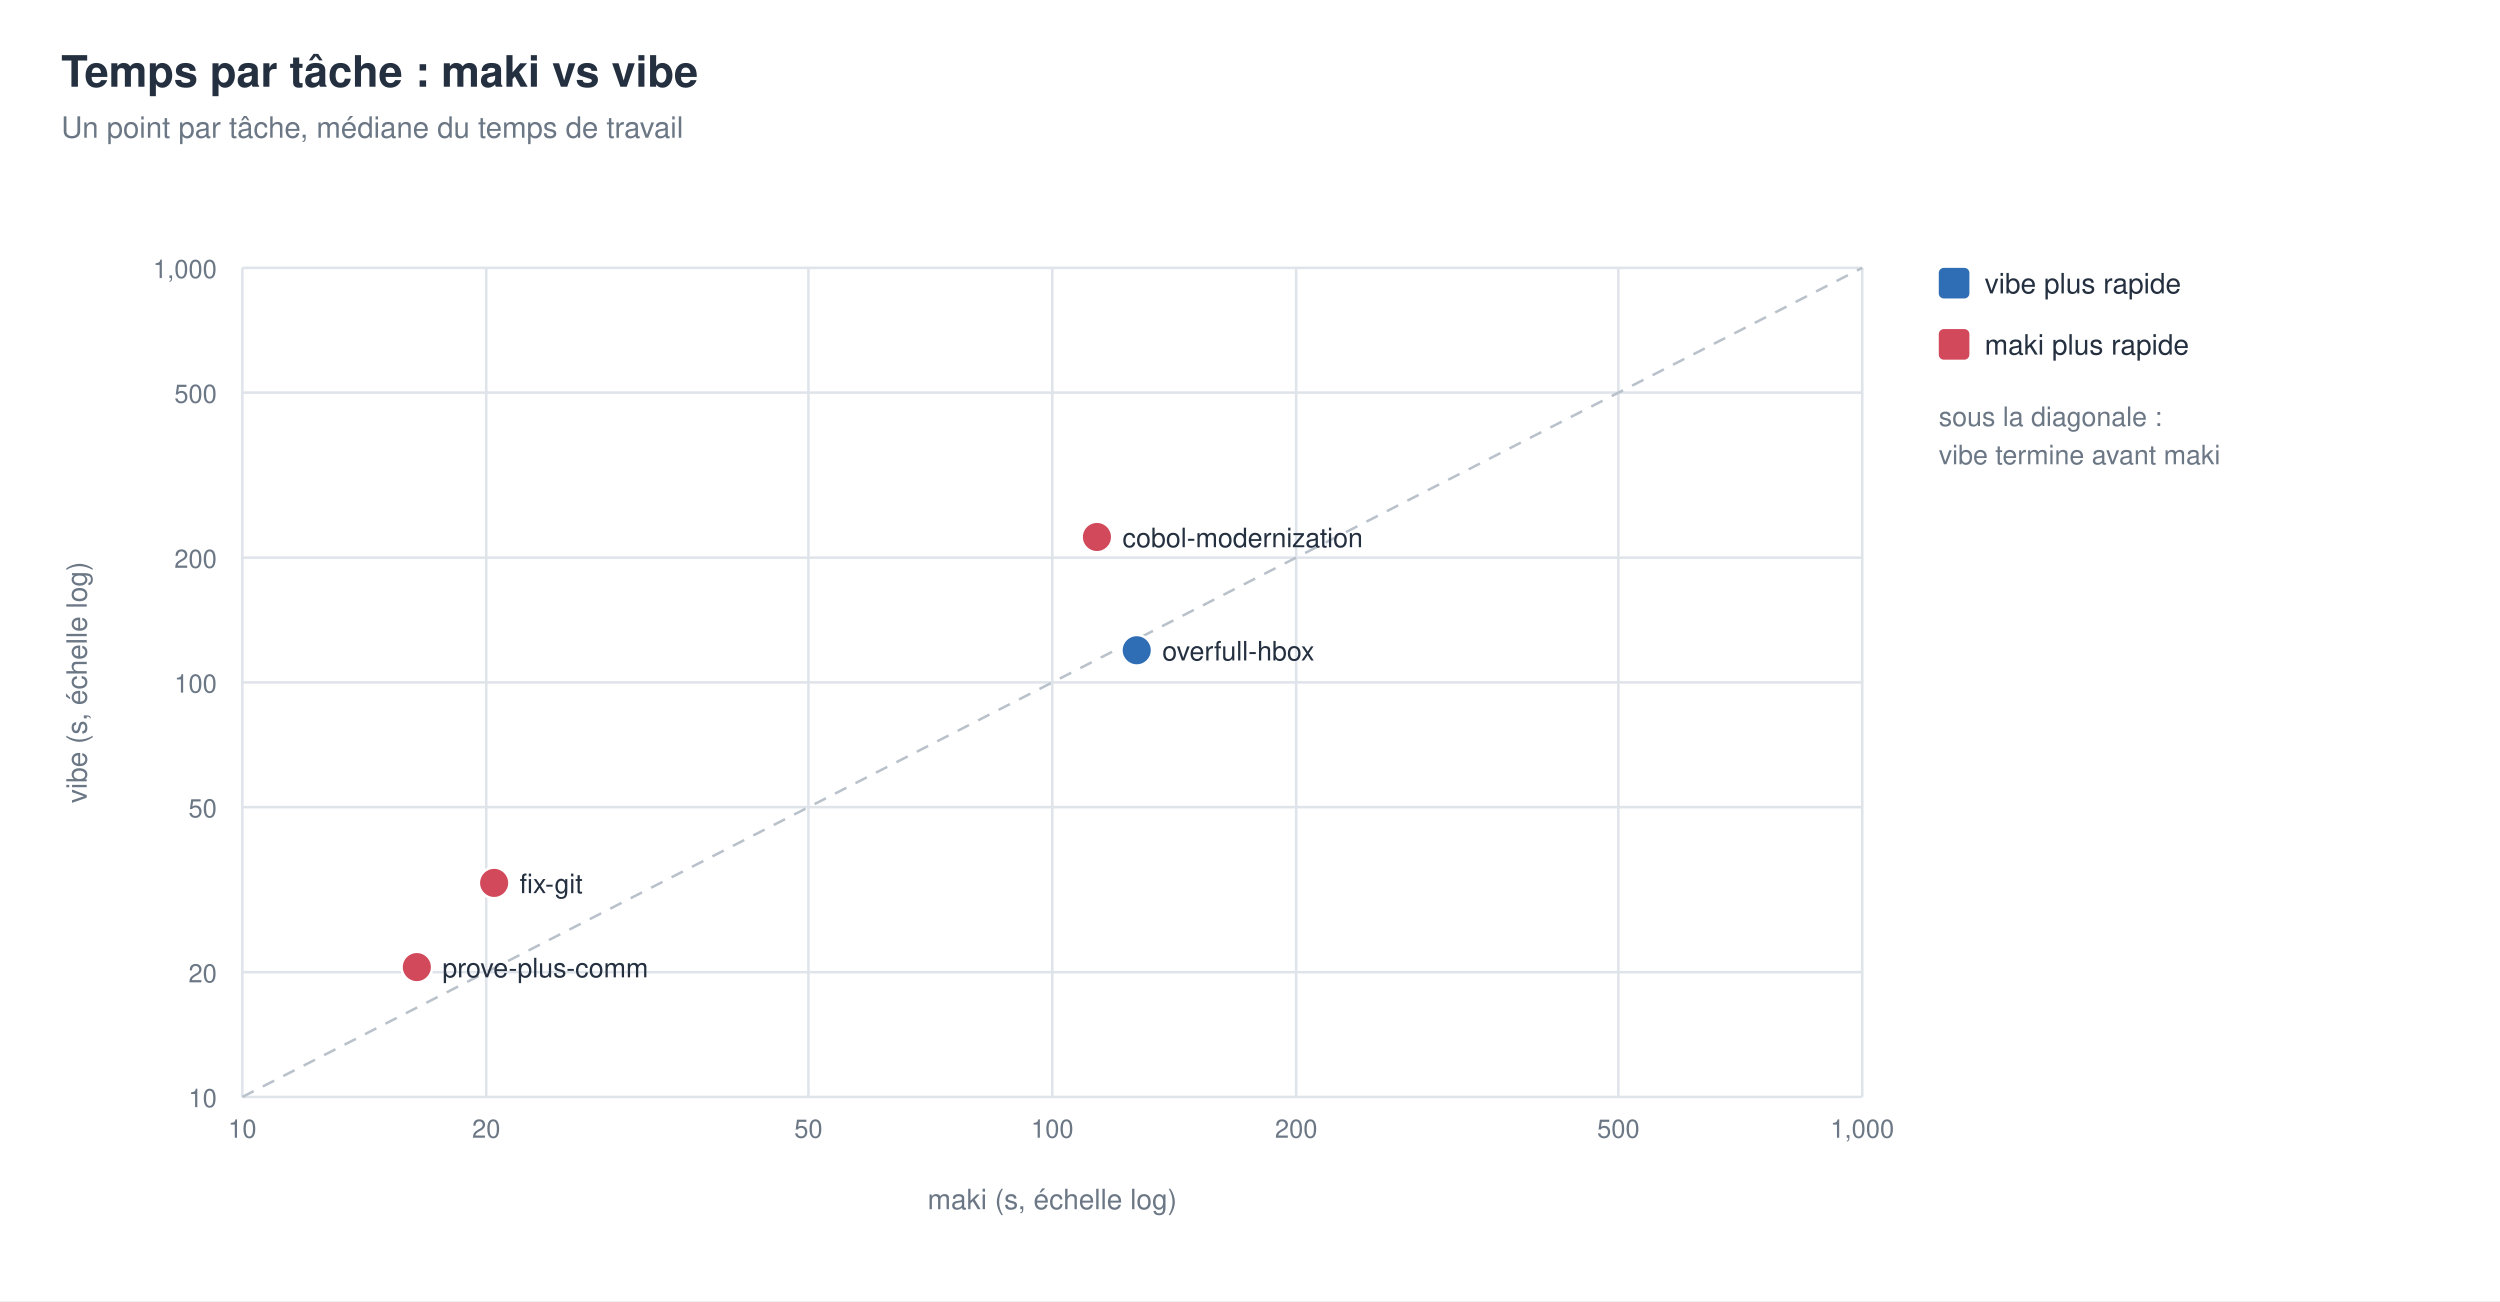
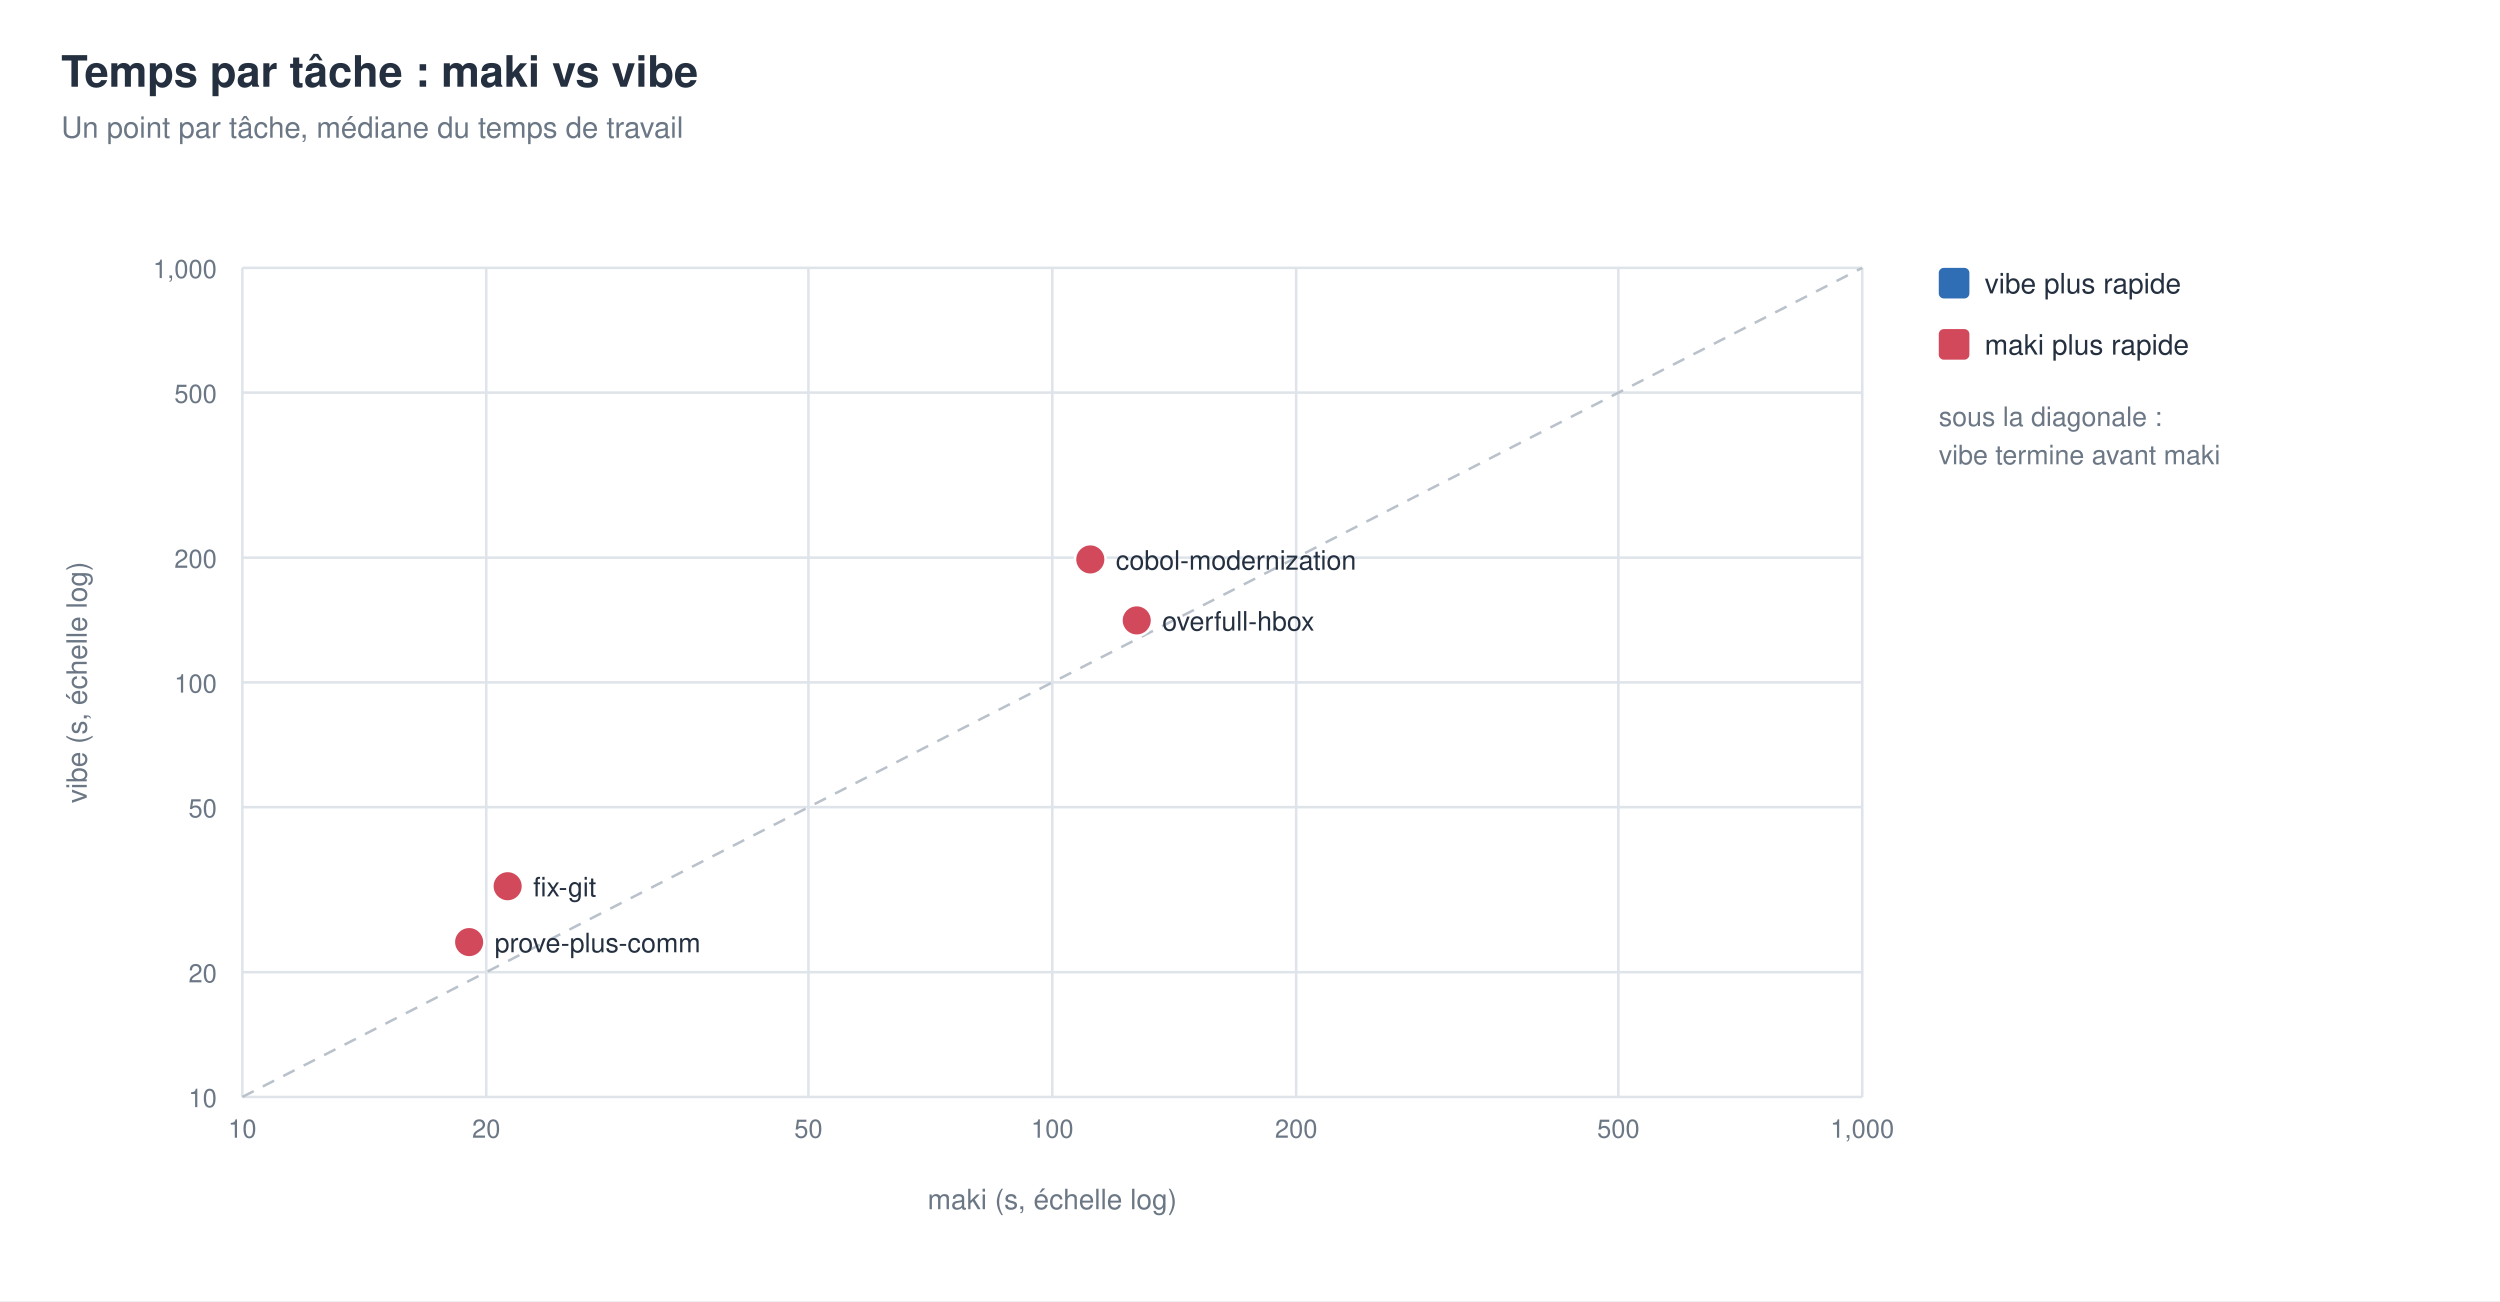
<svg xmlns="http://www.w3.org/2000/svg" width="980" height="510" viewBox="0 0 980 510" font-family="Helvetica, Arial, sans-serif">
  <rect width="980" height="510" fill="#ffffff" />
  <text x="24.0" y="34.0" font-size="17" fill="#243040" text-anchor="start" font-weight="bold">Temps par tâche : maki vs vibe</text>
  <text x="24.0" y="54.0" font-size="11.5" fill="#6b7785" text-anchor="start">Un point par tâche, médiane du temps de travail</text>
  <line x1="95.0" y1="105.0" x2="95.0" y2="430.0" stroke="#dfe4ea" stroke-width="1" opacity="1.0" />
  <text x="95.0" y="446.0" font-size="10" fill="#6b7785" text-anchor="middle">10</text>
  <line x1="190.6" y1="105.0" x2="190.6" y2="430.0" stroke="#dfe4ea" stroke-width="1" opacity="1.0" />
  <text x="190.6" y="446.0" font-size="10" fill="#6b7785" text-anchor="middle">20</text>
  <line x1="316.9" y1="105.0" x2="316.9" y2="430.0" stroke="#dfe4ea" stroke-width="1" opacity="1.0" />
  <text x="316.9" y="446.0" font-size="10" fill="#6b7785" text-anchor="middle">50</text>
  <line x1="412.5" y1="105.0" x2="412.5" y2="430.0" stroke="#dfe4ea" stroke-width="1" opacity="1.0" />
  <text x="412.5" y="446.0" font-size="10" fill="#6b7785" text-anchor="middle">100</text>
  <line x1="508.1" y1="105.0" x2="508.1" y2="430.0" stroke="#dfe4ea" stroke-width="1" opacity="1.0" />
  <text x="508.1" y="446.0" font-size="10" fill="#6b7785" text-anchor="middle">200</text>
  <line x1="634.4" y1="105.0" x2="634.4" y2="430.0" stroke="#dfe4ea" stroke-width="1" opacity="1.0" />
  <text x="634.4" y="446.0" font-size="10" fill="#6b7785" text-anchor="middle">500</text>
  <line x1="730.0" y1="105.0" x2="730.0" y2="430.0" stroke="#dfe4ea" stroke-width="1" opacity="1.0" />
  <text x="730.0" y="446.0" font-size="10" fill="#6b7785" text-anchor="middle">1,000</text>
  <line x1="95.0" y1="430.0" x2="730.0" y2="430.0" stroke="#dfe4ea" stroke-width="1" opacity="1.0" />
  <text x="85.0" y="434.0" font-size="10" fill="#6b7785" text-anchor="end">10</text>
  <line x1="95.0" y1="381.1" x2="730.0" y2="381.1" stroke="#dfe4ea" stroke-width="1" opacity="1.0" />
  <text x="85.0" y="385.1" font-size="10" fill="#6b7785" text-anchor="end">20</text>
  <line x1="95.0" y1="316.4" x2="730.0" y2="316.4" stroke="#dfe4ea" stroke-width="1" opacity="1.0" />
  <text x="85.0" y="320.4" font-size="10" fill="#6b7785" text-anchor="end">50</text>
  <line x1="95.0" y1="267.5" x2="730.0" y2="267.5" stroke="#dfe4ea" stroke-width="1" opacity="1.0" />
  <text x="85.0" y="271.5" font-size="10" fill="#6b7785" text-anchor="end">100</text>
  <line x1="95.0" y1="218.6" x2="730.0" y2="218.6" stroke="#dfe4ea" stroke-width="1" opacity="1.0" />
  <text x="85.0" y="222.6" font-size="10" fill="#6b7785" text-anchor="end">200</text>
  <line x1="95.0" y1="153.9" x2="730.0" y2="153.9" stroke="#dfe4ea" stroke-width="1" opacity="1.0" />
  <text x="85.0" y="157.9" font-size="10" fill="#6b7785" text-anchor="end">500</text>
  <line x1="95.0" y1="105.0" x2="730.0" y2="105.0" stroke="#dfe4ea" stroke-width="1" opacity="1.0" />
  <text x="85.0" y="109.0" font-size="10" fill="#6b7785" text-anchor="end">1,000</text>
  <line x1="95.0" y1="430.0" x2="730.0" y2="105.0" stroke="#b9c1cb" stroke-width="1" opacity="1.0" stroke-dasharray="5 4" />
  <g>
-     <circle cx="193.7" cy="346.1" r="6" fill="#d1495b" stroke="#ffffff" stroke-width="1" />
+     <circle cx="199.0" cy="347.4" r="6" fill="#d1495b" stroke="#ffffff" stroke-width="1" />
  </g>
-   <text x="203.7" y="350.1" font-size="10.5" fill="#243040" text-anchor="start">fix-git</text>
+   <text x="209.0" y="351.4" font-size="10.5" fill="#243040" text-anchor="start">fix-git</text>
  <g>
-     <circle cx="163.4" cy="379.1" r="6" fill="#d1495b" stroke="#ffffff" stroke-width="1" />
+     <circle cx="183.9" cy="369.3" r="6" fill="#d1495b" stroke="#ffffff" stroke-width="1" />
  </g>
-   <text x="173.4" y="383.1" font-size="10.5" fill="#243040" text-anchor="start">prove-plus-comm</text>
+   <text x="193.9" y="373.3" font-size="10.5" fill="#243040" text-anchor="start">prove-plus-comm</text>
  <g>
-     <circle cx="430.0" cy="210.5" r="6" fill="#d1495b" stroke="#ffffff" stroke-width="1" />
+     <circle cx="427.4" cy="219.3" r="6" fill="#d1495b" stroke="#ffffff" stroke-width="1" />
  </g>
-   <text x="440.0" y="214.5" font-size="10.5" fill="#243040" text-anchor="start">cobol-modernization</text>
+   <text x="437.4" y="223.3" font-size="10.5" fill="#243040" text-anchor="start">cobol-modernization</text>
  <g>
-     <circle cx="445.6" cy="254.9" r="6" fill="#2f6db5" stroke="#ffffff" stroke-width="1" />
+     <circle cx="445.6" cy="243.2" r="6" fill="#d1495b" stroke="#ffffff" stroke-width="1" />
  </g>
-   <text x="455.6" y="258.9" font-size="10.5" fill="#243040" text-anchor="start">overfull-hbox</text>
+   <text x="455.6" y="247.2" font-size="10.5" fill="#243040" text-anchor="start">overfull-hbox</text>
  <text x="412.5" y="474.0" font-size="11" fill="#6b7785" text-anchor="middle">maki (s, échelle log)</text>
  <text x="34.0" y="267.5" font-size="11" fill="#6b7785" text-anchor="middle" transform="rotate(-90 34.0 267.5)">vibe (s, échelle log)</text>
  <rect x="760.0" y="105.0" width="12.0" height="12.0" rx="2" fill="#2f6db5" opacity="1.0" />
  <text x="778.0" y="115.0" font-size="11" fill="#243040" text-anchor="start">vibe plus rapide</text>
  <rect x="760.0" y="129.0" width="12.0" height="12.0" rx="2" fill="#d1495b" opacity="1.0" />
  <text x="778.0" y="139.0" font-size="11" fill="#243040" text-anchor="start">maki plus rapide</text>
  <text x="760.0" y="167.0" font-size="10.5" fill="#6b7785" text-anchor="start">sous la diagonale :</text>
  <text x="760.0" y="182.0" font-size="10.5" fill="#6b7785" text-anchor="start">vibe termine avant maki</text>
</svg>
